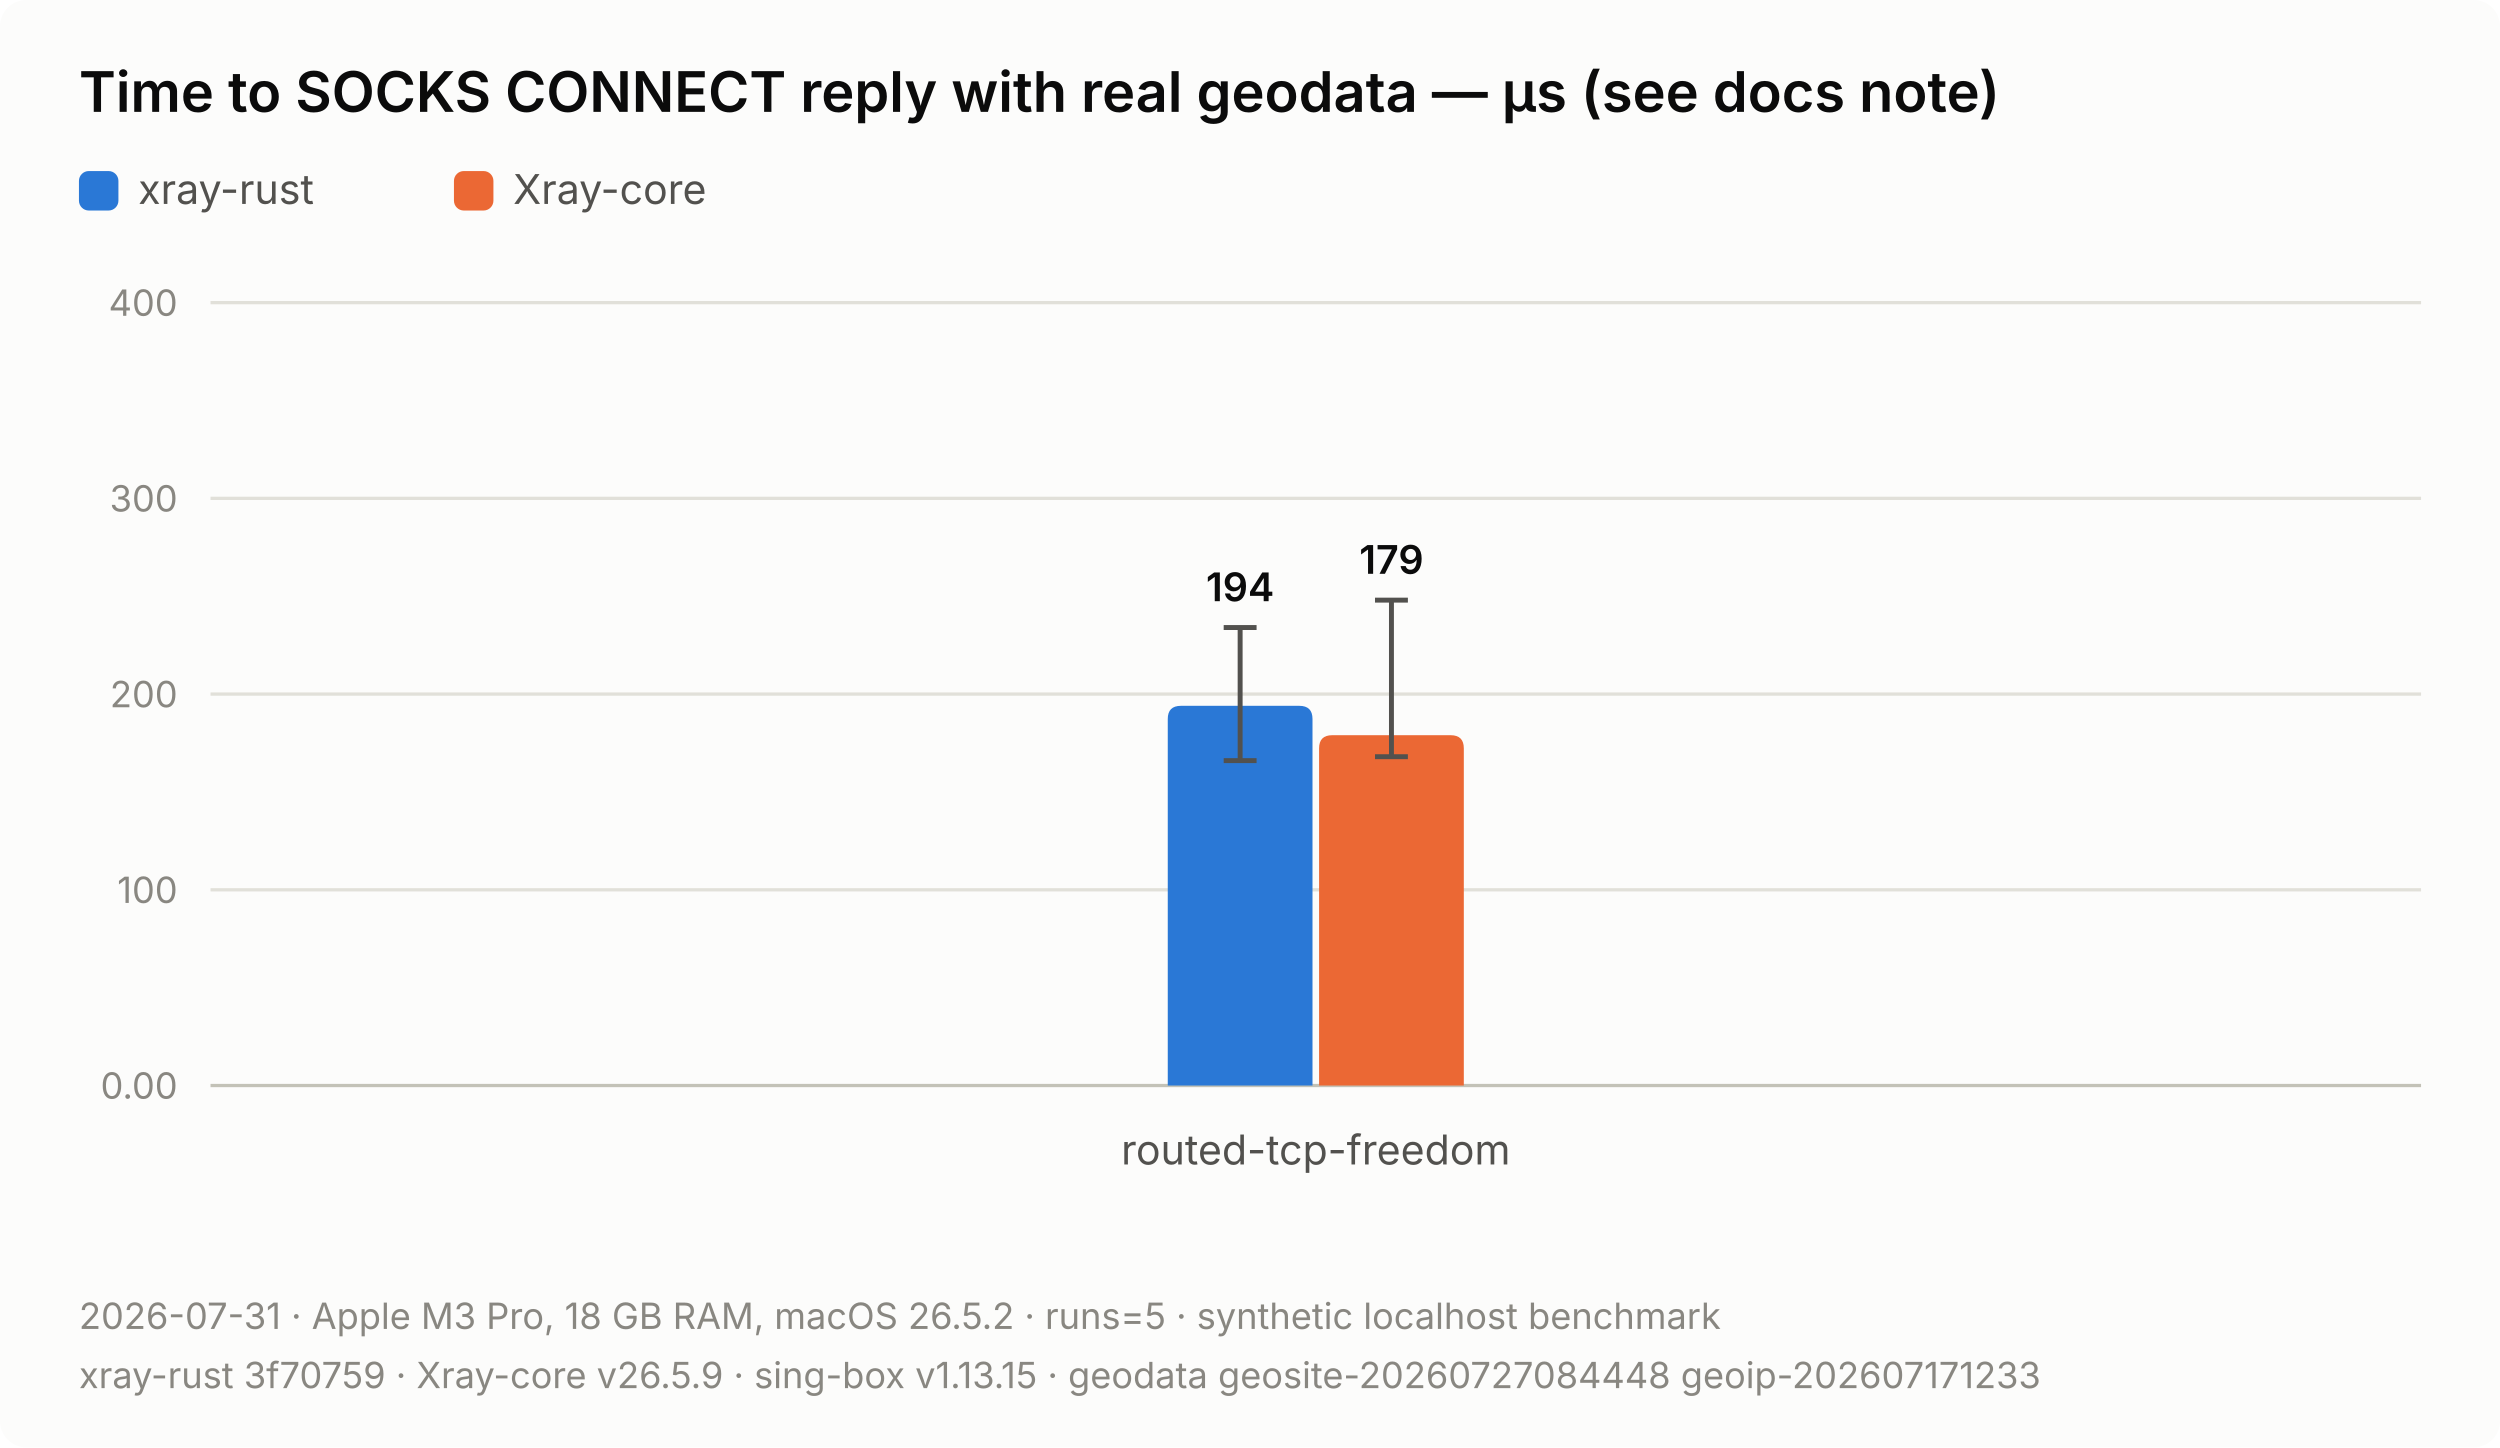
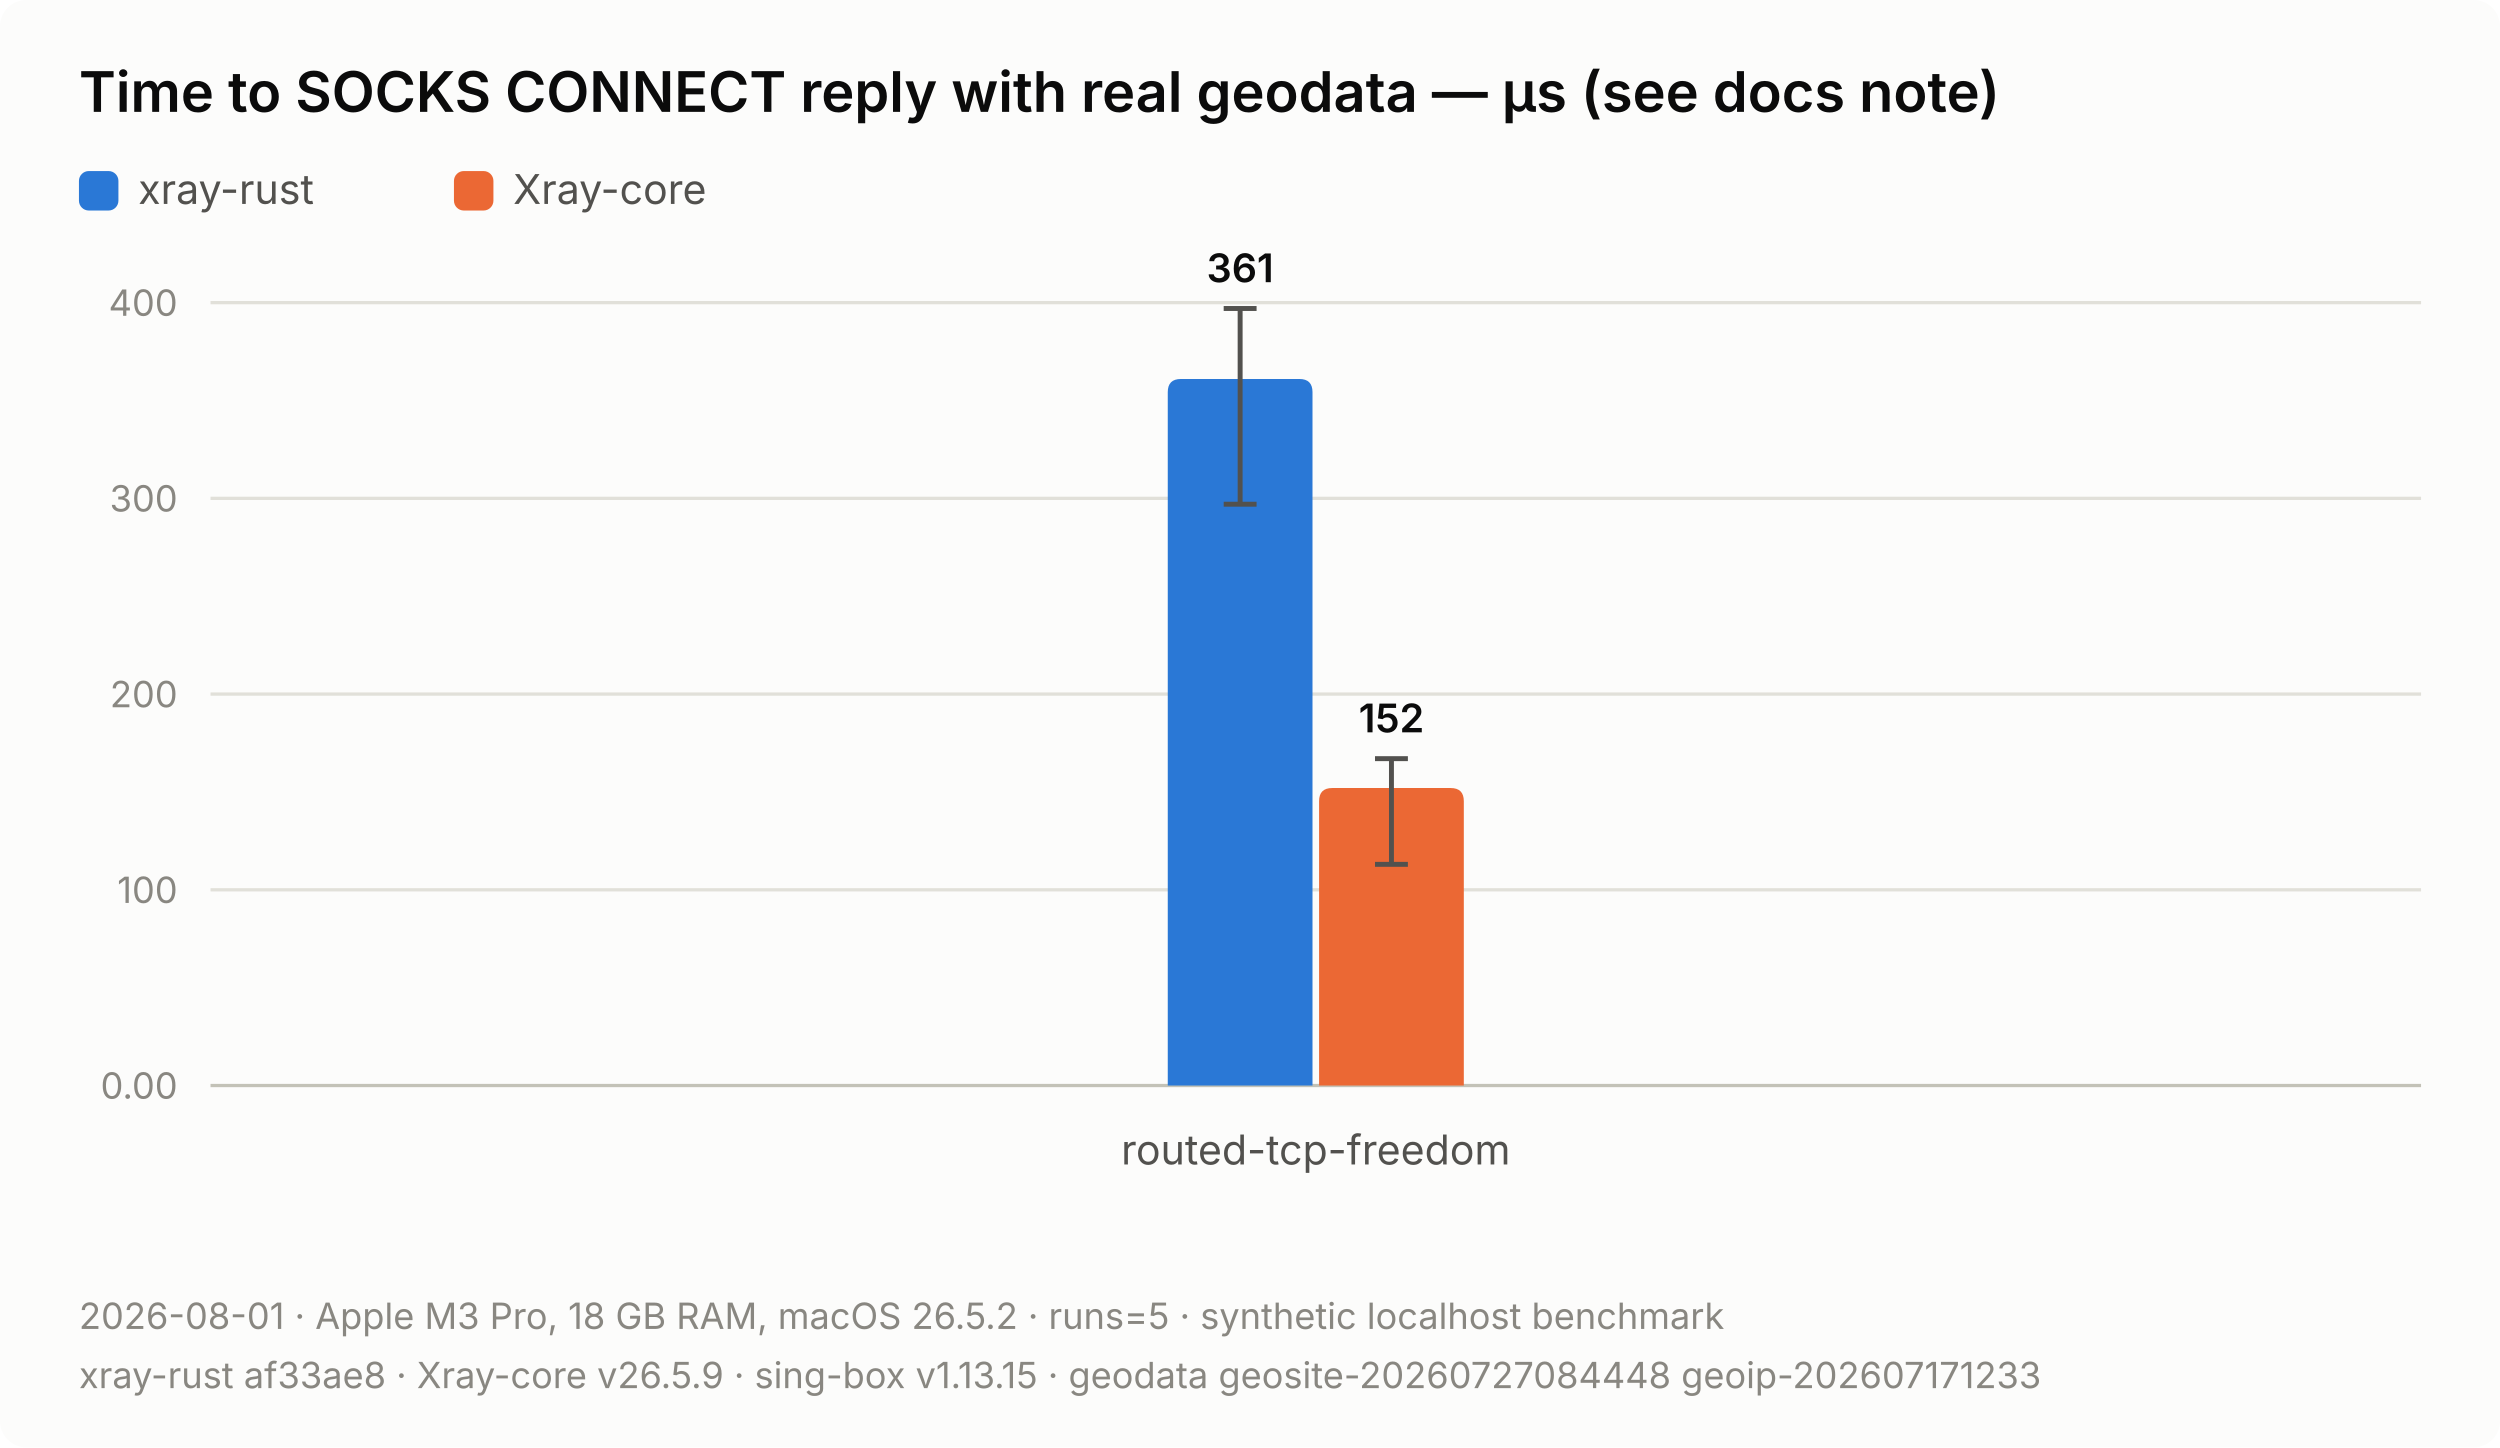
<svg xmlns="http://www.w3.org/2000/svg" width="760" height="440" viewBox="0 0 760 440" role="img" aria-label="Time to SOCKS CONNECT reply with real geodata — µs (see docs note)">
  <rect width="760" height="440" fill="#fcfcfb" rx="8" />
  <text x="24" y="34" font-family="system-ui, -apple-system, 'Segoe UI', sans-serif" font-size="17" font-weight="600" fill="#0b0b0b">Time to SOCKS CONNECT reply with real geodata — µs (see docs note)</text>
  <rect x="24.00" y="52" width="12" height="12" rx="3" fill="#2a78d6" />
  <text x="42.00" y="62" font-family="system-ui, -apple-system, 'Segoe UI', sans-serif" font-size="12.5" fill="#52514e">xray-rust</text>
  <rect x="138.00" y="52" width="12" height="12" rx="3" fill="#eb6834" />
  <text x="156.00" y="62" font-family="system-ui, -apple-system, 'Segoe UI', sans-serif" font-size="12.5" fill="#52514e">Xray-core</text>
  <text x="54" y="334.00" font-family="system-ui, -apple-system, 'Segoe UI', sans-serif" font-size="11" fill="#898781" text-anchor="end">0.00</text>
  <line x1="64" y1="270.50" x2="736" y2="270.50" stroke="#e1e0d9" stroke-width="1" />
  <text x="54" y="274.50" font-family="system-ui, -apple-system, 'Segoe UI', sans-serif" font-size="11" fill="#898781" text-anchor="end">100</text>
  <line x1="64" y1="211.00" x2="736" y2="211.00" stroke="#e1e0d9" stroke-width="1" />
  <text x="54" y="215.00" font-family="system-ui, -apple-system, 'Segoe UI', sans-serif" font-size="11" fill="#898781" text-anchor="end">200</text>
  <line x1="64" y1="151.50" x2="736" y2="151.50" stroke="#e1e0d9" stroke-width="1" />
  <text x="54" y="155.50" font-family="system-ui, -apple-system, 'Segoe UI', sans-serif" font-size="11" fill="#898781" text-anchor="end">300</text>
  <line x1="64" y1="92.00" x2="736" y2="92.00" stroke="#e1e0d9" stroke-width="1" />
  <text x="54" y="96.00" font-family="system-ui, -apple-system, 'Segoe UI', sans-serif" font-size="11" fill="#898781" text-anchor="end">400</text>
  <line x1="64" y1="330" x2="736" y2="330" stroke="#c3c2b7" stroke-width="1" />
-   <path d="M 355.00 330.00 L 355.00 218.57 Q 355.00 214.57 359.00 214.57 L 395.00 214.57 Q 399.00 214.57 399.00 218.57 L 399.00 330.00 Z" fill="#2a78d6" />
-   <line x1="377.00" y1="231.23" x2="377.00" y2="190.77" stroke="#52514e" stroke-width="1.5" />
-   <line x1="372.00" y1="231.23" x2="382.00" y2="231.23" stroke="#52514e" stroke-width="1.5" />
-   <line x1="372.00" y1="190.77" x2="382.00" y2="190.77" stroke="#52514e" stroke-width="1.5" />
-   <text x="377.00" y="182.77" font-family="system-ui, -apple-system, 'Segoe UI', sans-serif" font-size="12" font-weight="600" fill="#0b0b0b" text-anchor="middle">194</text>
-   <path d="M 401.00 330.00 L 401.00 227.50 Q 401.00 223.50 405.00 223.50 L 441.00 223.50 Q 445.00 223.50 445.00 227.50 L 445.00 330.00 Z" fill="#eb6834" />
-   <line x1="423.00" y1="230.04" x2="423.00" y2="182.44" stroke="#52514e" stroke-width="1.5" />
-   <line x1="418.00" y1="230.04" x2="428.00" y2="230.04" stroke="#52514e" stroke-width="1.5" />
-   <line x1="418.00" y1="182.44" x2="428.00" y2="182.44" stroke="#52514e" stroke-width="1.5" />
-   <text x="423.00" y="174.44" font-family="system-ui, -apple-system, 'Segoe UI', sans-serif" font-size="12" font-weight="600" fill="#0b0b0b" text-anchor="middle">179</text>
+   <path d="M 355.00 330.00 L 355.00 119.21 Q 355.00 115.21 359.00 115.21 L 395.00 115.21 Q 399.00 115.21 399.00 119.21 L 399.00 330.00 Z" fill="#2a78d6" />
+   <line x1="377.00" y1="153.28" x2="377.00" y2="93.78" stroke="#52514e" stroke-width="1.5" />
+   <line x1="372.00" y1="153.28" x2="382.00" y2="153.28" stroke="#52514e" stroke-width="1.5" />
+   <line x1="372.00" y1="93.78" x2="382.00" y2="93.78" stroke="#52514e" stroke-width="1.5" />
+   <text x="377.00" y="85.78" font-family="system-ui, -apple-system, 'Segoe UI', sans-serif" font-size="12" font-weight="600" fill="#0b0b0b" text-anchor="middle">361</text>
+   <path d="M 401.00 330.00 L 401.00 243.56 Q 401.00 239.56 405.00 239.56 L 441.00 239.56 Q 445.00 239.56 445.00 243.56 L 445.00 330.00 Z" fill="#eb6834" />
+   <line x1="423.00" y1="262.76" x2="423.00" y2="230.63" stroke="#52514e" stroke-width="1.5" />
+   <line x1="418.00" y1="262.76" x2="428.00" y2="262.76" stroke="#52514e" stroke-width="1.5" />
+   <line x1="418.00" y1="230.63" x2="428.00" y2="230.63" stroke="#52514e" stroke-width="1.5" />
+   <text x="423.00" y="222.63" font-family="system-ui, -apple-system, 'Segoe UI', sans-serif" font-size="12" font-weight="600" fill="#0b0b0b" text-anchor="middle">152</text>
  <text x="400.00" y="354" font-family="system-ui, -apple-system, 'Segoe UI', sans-serif" font-size="12.5" fill="#52514e" text-anchor="middle">routed-tcp-freedom</text>
-   <text x="24" y="404" font-family="system-ui, -apple-system, 'Segoe UI', sans-serif" font-size="11" fill="#898781">2026-07-31 · Apple M3 Pro, 18 GB RAM, macOS 26.5.2 · runs=5 · synthetic localhost benchmark</text>
-   <text x="24" y="422" font-family="system-ui, -apple-system, 'Segoe UI', sans-serif" font-size="11" fill="#898781">xray-rust 3f70759 · Xray-core v26.5.9 · sing-box v1.13.15 · geodata geosite-20260727084448 geoip-202607171233</text>
+   <text x="24" y="404" font-family="system-ui, -apple-system, 'Segoe UI', sans-serif" font-size="11" fill="#898781">2026-08-01 · Apple M3 Pro, 18 GB RAM, macOS 26.5.2 · runs=5 · synthetic localhost benchmark</text>
+   <text x="24" y="422" font-family="system-ui, -apple-system, 'Segoe UI', sans-serif" font-size="11" fill="#898781">xray-rust af33ae8 · Xray-core v26.5.9 · sing-box v1.13.15 · geodata geosite-20260727084448 geoip-202607171233</text>
</svg>
